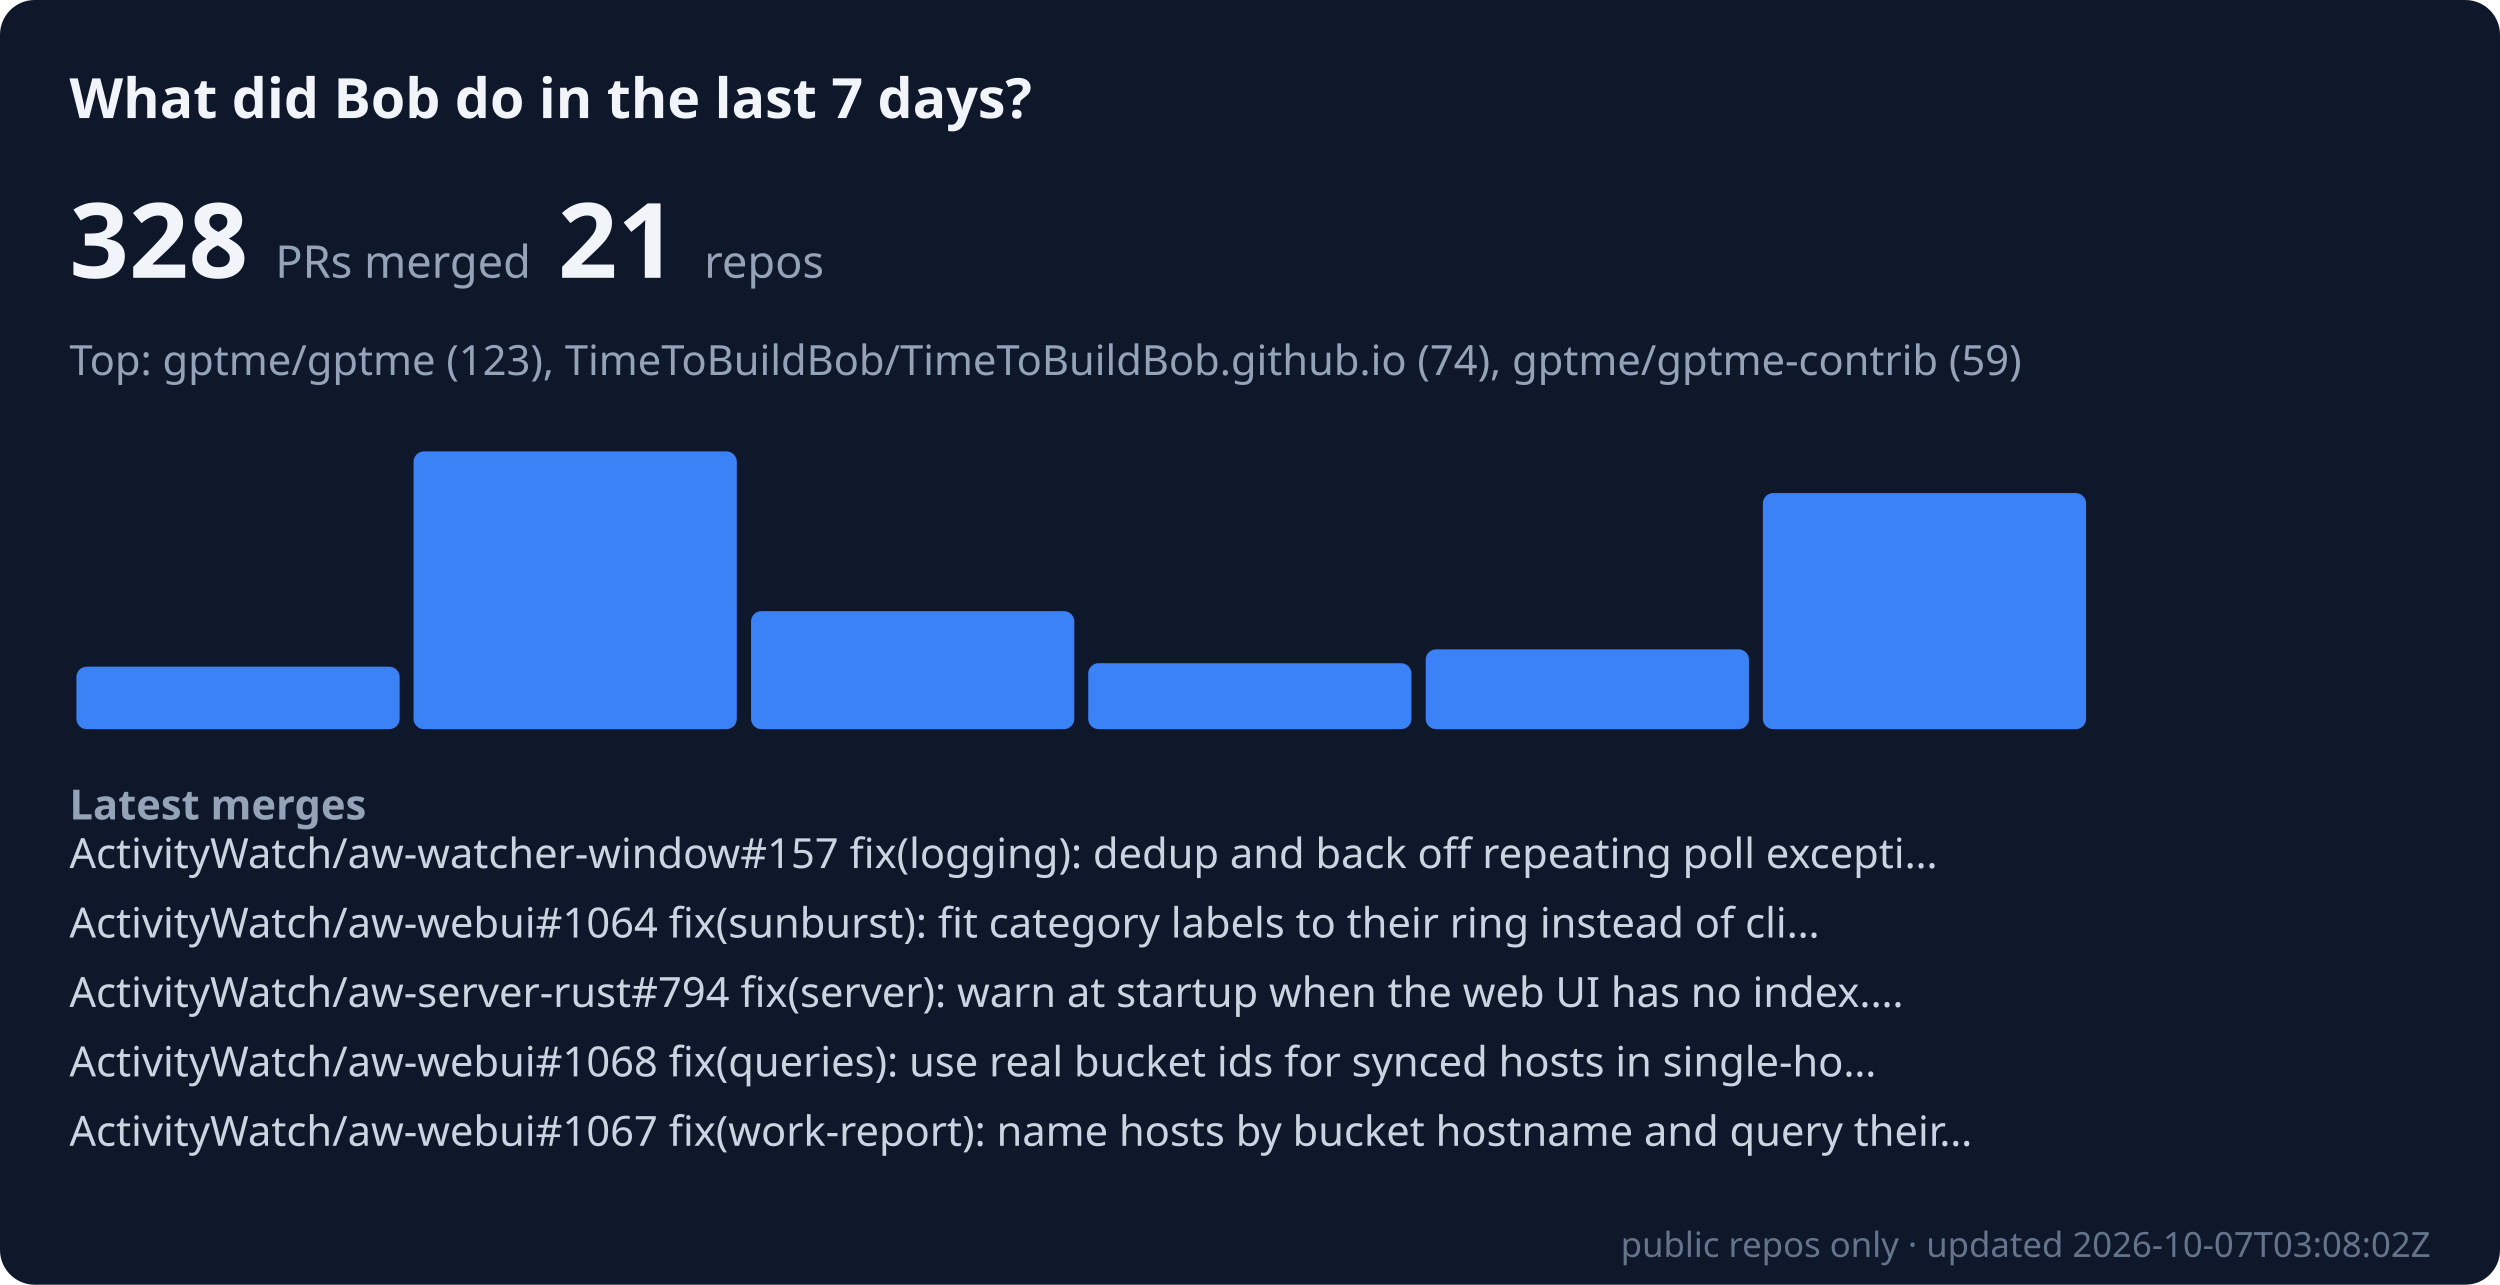
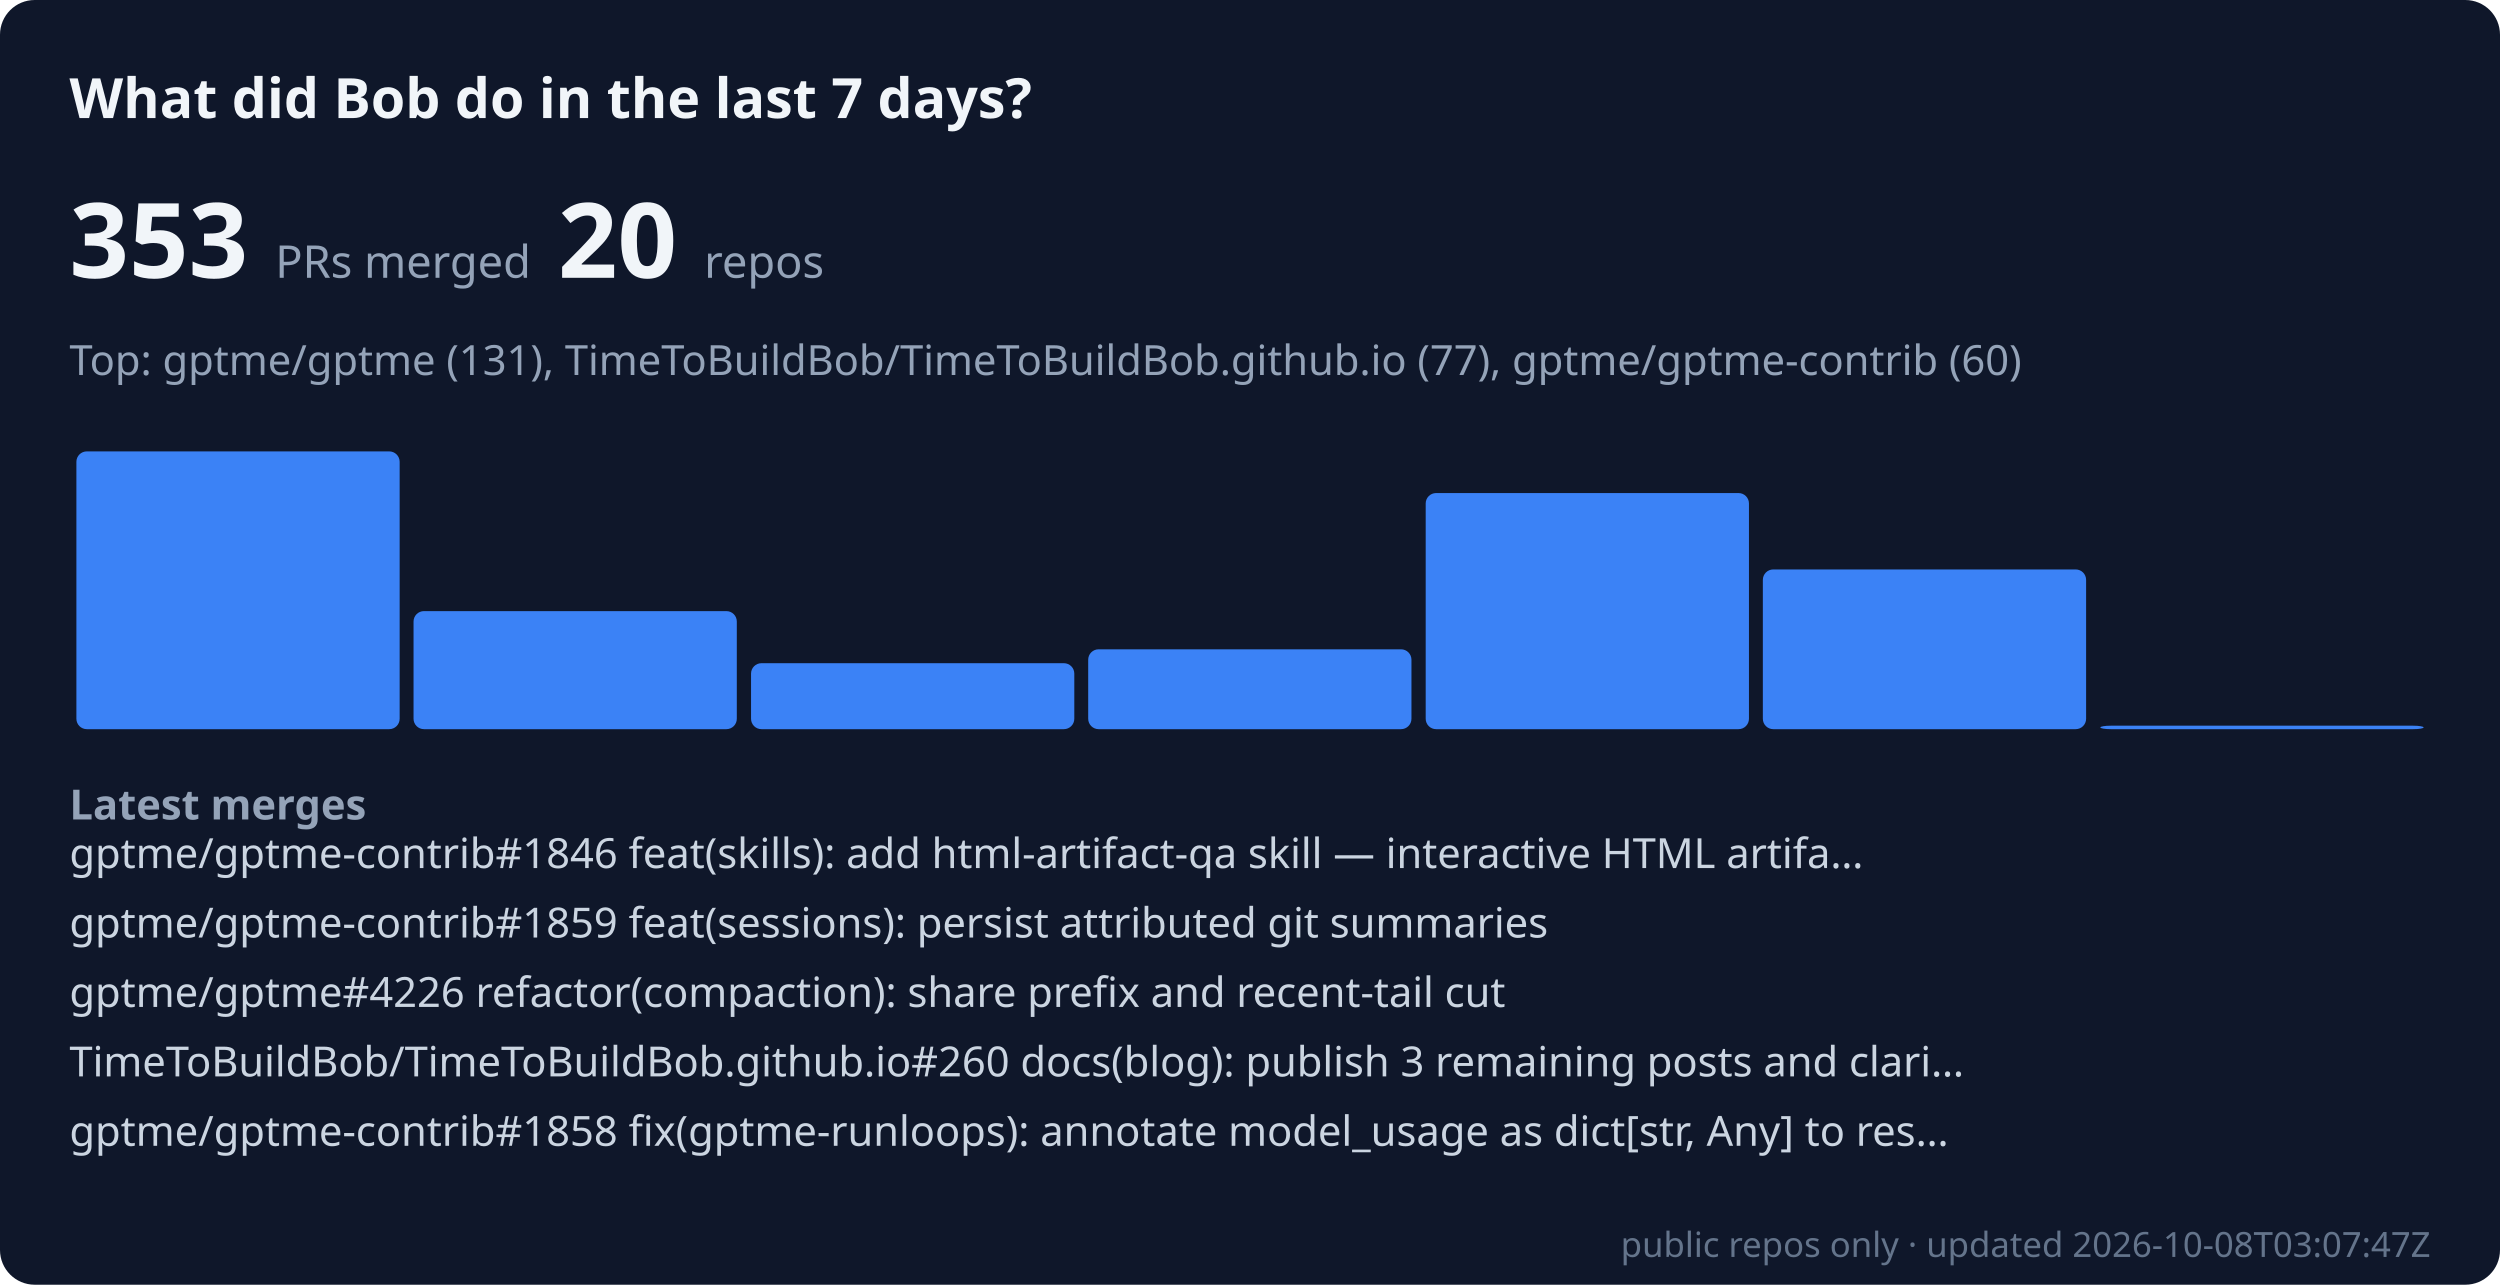
- <svg xmlns="http://www.w3.org/2000/svg" viewBox="0 0 720 370" width="100%" role="img" aria-label="Bob merged 328 public PRs across 21 repos in the last 7 days" font-family="system-ui, sans-serif">
+ <svg xmlns="http://www.w3.org/2000/svg" viewBox="0 0 720 370" width="100%" role="img" aria-label="Bob merged 353 public PRs across 20 repos in the last 7 days" font-family="system-ui, sans-serif">
  <rect width="720" height="370" rx="10" fill="#0f172a" />
  <text x="20" y="34" font-size="16" font-weight="600" fill="#f1f5f9">What did Bob do in the last 7 days?</text>
-   <text x="20" y="80" font-size="30" font-weight="700" fill="#f1f5f9">328 <tspan font-size="13" font-weight="400" fill="#94a3b8">PRs merged</tspan>  21 <tspan font-size="13" font-weight="400" fill="#94a3b8">repos</tspan>
+   <text x="20" y="80" font-size="30" font-weight="700" fill="#f1f5f9">353 <tspan font-size="13" font-weight="400" fill="#94a3b8">PRs merged</tspan>  20 <tspan font-size="13" font-weight="400" fill="#94a3b8">repos</tspan>
  </text>
-   <text x="20" y="108" font-size="12" fill="#94a3b8">Top: gptme/gptme (123), TimeToBuildBob/TimeToBuildBob.github.io (74), gptme/gptme-contrib (59)</text>
-   <rect x="22.0" y="192" width="93.1" height="18" rx="3" fill="#3b82f6" />
-   <rect x="119.1" y="130" width="93.1" height="80" rx="3" fill="#3b82f6" />
-   <rect x="216.3" y="176" width="93.1" height="34" rx="3" fill="#3b82f6" />
-   <rect x="313.4" y="191" width="93.1" height="19" rx="3" fill="#3b82f6" />
-   <rect x="410.6" y="187" width="93.1" height="23" rx="3" fill="#3b82f6" />
-   <rect x="507.7" y="142" width="93.1" height="68" rx="3" fill="#3b82f6" />
-   <rect x="604.9" y="210" width="93.1" height="0" rx="3" fill="#3b82f6" />
+   <text x="20" y="108" font-size="12" fill="#94a3b8">Top: gptme/gptme (131), TimeToBuildBob/TimeToBuildBob.github.io (77), gptme/gptme-contrib (60)</text>
+   <rect x="22.0" y="130" width="93.1" height="80" rx="3" fill="#3b82f6" />
+   <rect x="119.1" y="176" width="93.1" height="34" rx="3" fill="#3b82f6" />
+   <rect x="216.3" y="191" width="93.1" height="19" rx="3" fill="#3b82f6" />
+   <rect x="313.4" y="187" width="93.1" height="23" rx="3" fill="#3b82f6" />
+   <rect x="410.6" y="142" width="93.1" height="68" rx="3" fill="#3b82f6" />
+   <rect x="507.7" y="164" width="93.1" height="46" rx="3" fill="#3b82f6" />
+   <rect x="604.9" y="209" width="93.1" height="1" rx="3" fill="#3b82f6" />
  <text x="20" y="236" font-size="12" font-weight="600" fill="#94a3b8">Latest merges</text>
-   <text x="20" y="250" font-size="12" fill="#cbd5e1">ActivityWatch/aw-watcher-window#157 fix(logging): dedup and back off repeating poll excepti…</text>
-   <text x="20" y="270" font-size="12" fill="#cbd5e1">ActivityWatch/aw-webui#1064 fix(sunburst): fit category labels to their ring instead of cli…</text>
-   <text x="20" y="290" font-size="12" fill="#cbd5e1">ActivityWatch/aw-server-rust#794 fix(server): warn at startup when the web UI has no index.…</text>
-   <text x="20" y="310" font-size="12" fill="#cbd5e1">ActivityWatch/aw-webui#1068 fix(queries): use real bucket ids for synced hosts in single-ho…</text>
-   <text x="20" y="330" font-size="12" fill="#cbd5e1">ActivityWatch/aw-webui#1067 fix(work-report): name hosts by bucket hostname and query their…</text>
-   <text x="700" y="362" font-size="10" text-anchor="end" fill="#64748b">public repos only · updated 2026-10-07T03:08:02Z</text>
+   <text x="20" y="250" font-size="12" fill="#cbd5e1">gptme/gptme-contrib#1846 feat(skills): add html-artifact-qa skill — interactive HTML artifa…</text>
+   <text x="20" y="270" font-size="12" fill="#cbd5e1">gptme/gptme-contrib#1859 feat(sessions): persist attributed git summaries</text>
+   <text x="20" y="290" font-size="12" fill="#cbd5e1">gptme/gptme#4226 refactor(compaction): share prefix and recent-tail cut</text>
+   <text x="20" y="310" font-size="12" fill="#cbd5e1">TimeToBuildBob/TimeToBuildBob.github.io#260 docs(blog): publish 3 remaining posts and clari…</text>
+   <text x="20" y="330" font-size="12" fill="#cbd5e1">gptme/gptme-contrib#1858 fix(gptme-runloops): annotate model_usage as dict[str, Any] to res…</text>
+   <text x="700" y="362" font-size="10" text-anchor="end" fill="#64748b">public repos only · updated 2026-10-08T03:07:47Z</text>
</svg>
